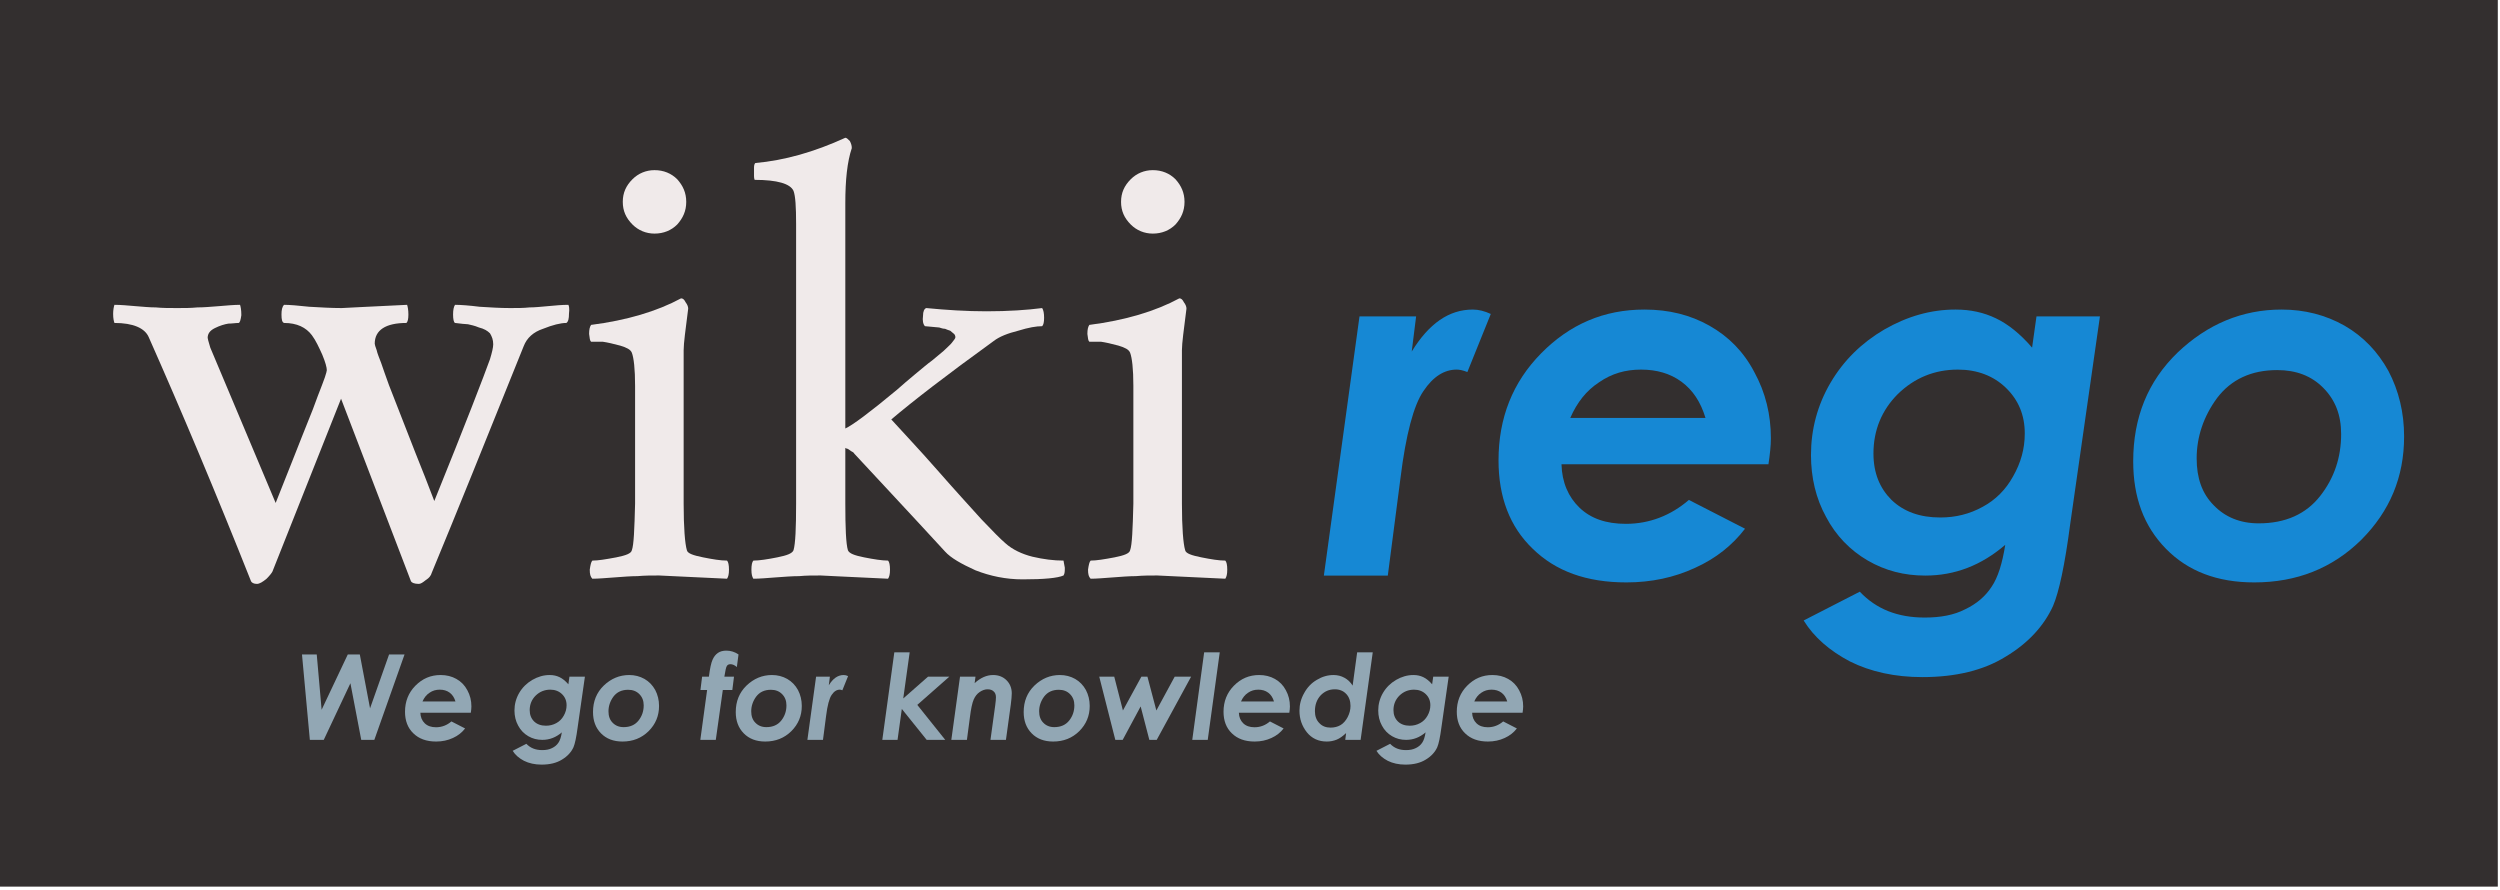
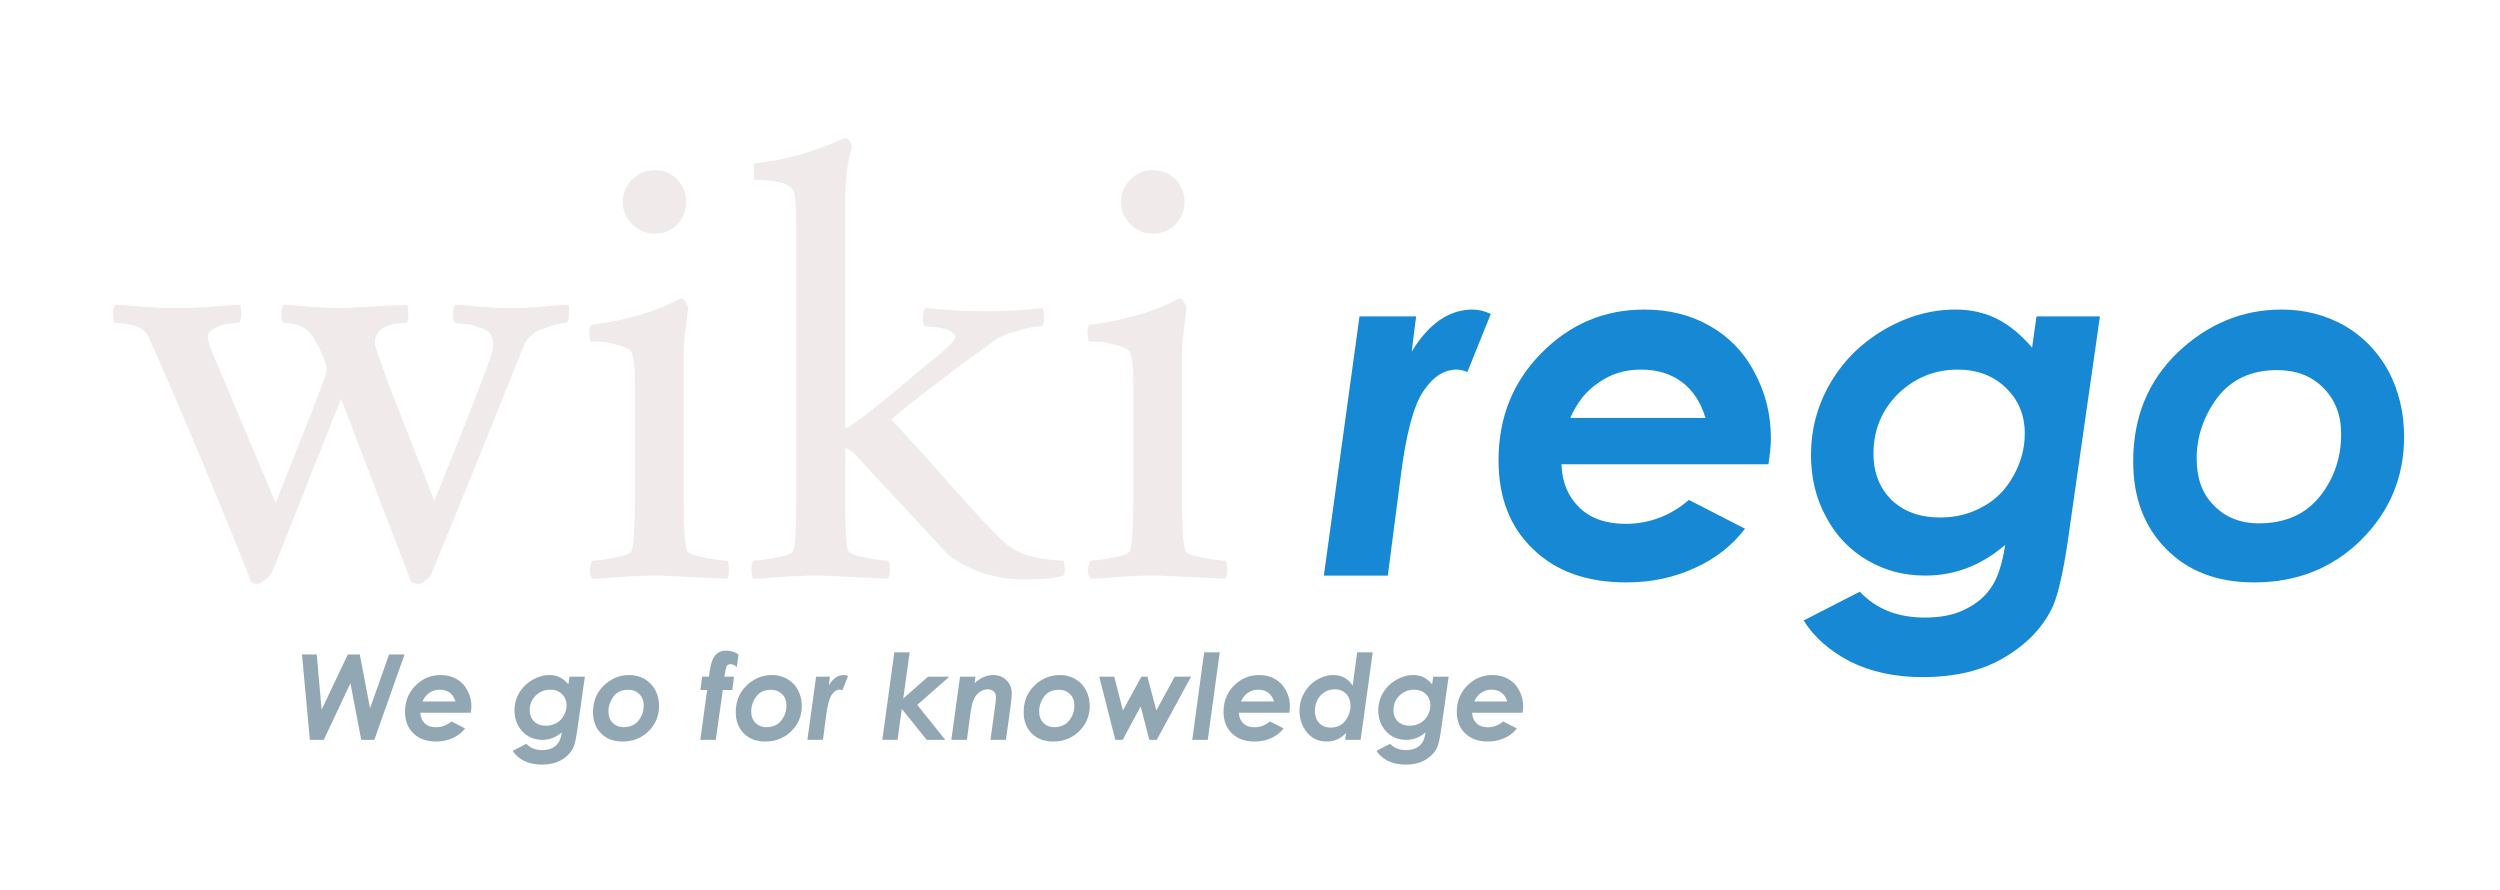
<svg xmlns="http://www.w3.org/2000/svg" width="100%" height="100%" viewBox="0 0 798 284" version="1.1" xml:space="preserve" style="fill-rule:evenodd;clip-rule:evenodd;stroke-linejoin:round;stroke-miterlimit:2;">
  <g id="Artboard1" transform="matrix(12.5892,0,0,3.47564,-179.508,-607.827)">
    <rect x="14.259" y="174.882" width="63.332" height="81.427" style="fill:none;" />
    <clipPath id="_clip1">
      <rect x="14.259" y="174.882" width="63.332" height="81.427" />
    </clipPath>
    <g clip-path="url(#_clip1)">
-       <g transform="matrix(0.0706717,0,0,0.304341,7.87628,41.5836)">
-         <rect x="84.716" y="437.256" width="902.548" height="269.777" style="fill:rgb(51,47,47);" />
-       </g>
      <g transform="matrix(0.0794333,0,0,0.287717,9.54883,111.109)">
        <g transform="matrix(37.9786,0,0,37.9786,153.26,457.818)">
          <path d="M0.064,-0.718L0.188,-0.718L0.229,-0.253L0.449,-0.718L0.55,-0.718L0.636,-0.265L0.796,-0.718L0.926,-0.718L0.672,-0L0.562,-0L0.471,-0.476L0.247,-0L0.13,-0L0.064,-0.718Z" style="fill:rgb(146,167,180);fill-rule:nonzero;" />
        </g>
        <g transform="matrix(37.9786,0,0,37.9786,187.437,457.818)">
          <path d="M0.42,-0.155L0.535,-0.096C0.509,-0.062 0.475,-0.035 0.433,-0.016C0.39,0.004 0.343,0.014 0.292,0.014C0.21,0.014 0.147,-0.009 0.1,-0.055C0.053,-0.1 0.03,-0.161 0.03,-0.236C0.03,-0.323 0.059,-0.396 0.117,-0.455C0.176,-0.515 0.246,-0.545 0.329,-0.545C0.379,-0.545 0.423,-0.534 0.462,-0.512C0.501,-0.49 0.532,-0.459 0.554,-0.417C0.577,-0.375 0.588,-0.33 0.588,-0.281C0.588,-0.266 0.586,-0.248 0.583,-0.228L0.159,-0.228C0.16,-0.191 0.173,-0.161 0.196,-0.139C0.219,-0.117 0.25,-0.106 0.291,-0.106C0.339,-0.106 0.383,-0.123 0.42,-0.155ZM0.454,-0.323C0.444,-0.356 0.428,-0.38 0.405,-0.397C0.382,-0.414 0.354,-0.422 0.322,-0.422C0.29,-0.422 0.262,-0.414 0.236,-0.396C0.21,-0.379 0.191,-0.355 0.177,-0.323L0.454,-0.323Z" style="fill:rgb(146,167,180);fill-rule:nonzero;" />
        </g>
        <g transform="matrix(37.9786,0,0,37.9786,222.374,457.818)">
          <path d="M0.492,-0.531L0.622,-0.531L0.561,-0.105C0.55,-0.021 0.538,0.034 0.526,0.062C0.507,0.104 0.474,0.139 0.429,0.166C0.384,0.194 0.327,0.208 0.258,0.208C0.202,0.208 0.152,0.197 0.11,0.176C0.068,0.154 0.036,0.126 0.015,0.092L0.13,0.033C0.164,0.069 0.208,0.086 0.263,0.086C0.295,0.086 0.323,0.081 0.346,0.069C0.369,0.058 0.387,0.043 0.4,0.023C0.413,0.004 0.422,-0.025 0.428,-0.063C0.379,-0.021 0.325,-0 0.264,-0C0.221,-0 0.182,-0.01 0.146,-0.031C0.11,-0.052 0.081,-0.082 0.061,-0.12C0.04,-0.158 0.03,-0.201 0.03,-0.247C0.03,-0.299 0.043,-0.349 0.07,-0.395C0.097,-0.441 0.134,-0.477 0.18,-0.504C0.227,-0.531 0.275,-0.545 0.326,-0.545C0.357,-0.545 0.384,-0.539 0.409,-0.527C0.434,-0.515 0.459,-0.495 0.483,-0.467L0.492,-0.531ZM0.331,-0.422C0.283,-0.422 0.242,-0.405 0.208,-0.372C0.175,-0.339 0.158,-0.298 0.158,-0.25C0.158,-0.21 0.171,-0.179 0.195,-0.155C0.22,-0.131 0.253,-0.119 0.295,-0.119C0.326,-0.119 0.355,-0.126 0.382,-0.141C0.408,-0.155 0.429,-0.176 0.444,-0.203C0.46,-0.231 0.468,-0.26 0.468,-0.291C0.468,-0.329 0.455,-0.36 0.429,-0.385C0.404,-0.409 0.371,-0.422 0.331,-0.422Z" style="fill:rgb(146,167,180);fill-rule:nonzero;" />
        </g>
        <g transform="matrix(37.9786,0,0,37.9786,247.446,457.818)">
          <path d="M0.334,-0.545C0.381,-0.545 0.424,-0.534 0.463,-0.512C0.501,-0.49 0.531,-0.459 0.553,-0.419C0.574,-0.379 0.585,-0.334 0.585,-0.285C0.585,-0.202 0.556,-0.132 0.497,-0.073C0.438,-0.015 0.365,0.014 0.278,0.014C0.202,0.014 0.142,-0.009 0.097,-0.055C0.052,-0.101 0.03,-0.16 0.03,-0.234C0.03,-0.324 0.06,-0.398 0.121,-0.457C0.182,-0.515 0.253,-0.545 0.334,-0.545ZM0.325,-0.421C0.272,-0.421 0.231,-0.402 0.202,-0.364C0.174,-0.326 0.16,-0.284 0.16,-0.24C0.16,-0.2 0.171,-0.168 0.195,-0.144C0.218,-0.12 0.249,-0.107 0.287,-0.107C0.342,-0.107 0.384,-0.126 0.413,-0.163C0.442,-0.2 0.456,-0.242 0.456,-0.29C0.456,-0.329 0.444,-0.36 0.419,-0.385C0.395,-0.409 0.364,-0.421 0.325,-0.421Z" style="fill:rgb(146,167,180);fill-rule:nonzero;" />
        </g>
        <g transform="matrix(37.9786,0,0,37.9786,282.383,457.818)">
          <path d="M0.027,-0.531L0.084,-0.531C0.093,-0.601 0.103,-0.648 0.115,-0.674C0.126,-0.699 0.141,-0.718 0.16,-0.731C0.179,-0.744 0.203,-0.75 0.231,-0.75C0.268,-0.75 0.302,-0.739 0.333,-0.718L0.319,-0.612C0.301,-0.628 0.283,-0.636 0.265,-0.636C0.251,-0.636 0.241,-0.631 0.235,-0.621C0.228,-0.611 0.222,-0.581 0.214,-0.531L0.295,-0.531L0.281,-0.419L0.201,-0.419L0.142,-0L0.012,-0L0.069,-0.419L0.013,-0.419L0.027,-0.531Z" style="fill:rgb(146,167,180);fill-rule:nonzero;" />
        </g>
        <g transform="matrix(37.9786,0,0,37.9786,293.009,457.818)">
          <path d="M0.334,-0.545C0.381,-0.545 0.424,-0.534 0.463,-0.512C0.501,-0.49 0.531,-0.459 0.553,-0.419C0.574,-0.379 0.585,-0.334 0.585,-0.285C0.585,-0.202 0.556,-0.132 0.497,-0.073C0.438,-0.015 0.365,0.014 0.278,0.014C0.202,0.014 0.142,-0.009 0.097,-0.055C0.052,-0.101 0.03,-0.16 0.03,-0.234C0.03,-0.324 0.06,-0.398 0.121,-0.457C0.182,-0.515 0.253,-0.545 0.334,-0.545ZM0.325,-0.421C0.272,-0.421 0.231,-0.402 0.202,-0.364C0.174,-0.326 0.16,-0.284 0.16,-0.24C0.16,-0.2 0.171,-0.168 0.195,-0.144C0.218,-0.12 0.249,-0.107 0.287,-0.107C0.342,-0.107 0.384,-0.126 0.413,-0.163C0.442,-0.2 0.456,-0.242 0.456,-0.29C0.456,-0.329 0.444,-0.36 0.419,-0.385C0.395,-0.409 0.364,-0.421 0.325,-0.421Z" style="fill:rgb(146,167,180);fill-rule:nonzero;" />
        </g>
        <g transform="matrix(37.9786,0,0,37.9786,317.32,457.818)">
          <path d="M0.065,-0.531L0.181,-0.531L0.172,-0.459C0.207,-0.516 0.248,-0.545 0.297,-0.545C0.309,-0.545 0.321,-0.542 0.334,-0.536L0.286,-0.417C0.276,-0.421 0.269,-0.422 0.264,-0.422C0.239,-0.422 0.216,-0.408 0.196,-0.378C0.176,-0.349 0.16,-0.289 0.149,-0.2L0.123,-0L-0.008,-0L0.065,-0.531Z" style="fill:rgb(146,167,180);fill-rule:nonzero;" />
        </g>
        <g transform="matrix(37.9786,0,0,37.9786,340.093,457.818)">
          <path d="M0.123,-0.736L0.252,-0.736L0.198,-0.348L0.406,-0.531L0.585,-0.531L0.316,-0.294L0.551,-0L0.395,-0L0.186,-0.26L0.15,-0L0.022,-0L0.123,-0.736Z" style="fill:rgb(146,167,180);fill-rule:nonzero;" />
        </g>
        <g transform="matrix(37.9786,0,0,37.9786,362.123,457.818)">
          <path d="M0.095,-0.531L0.225,-0.531L0.218,-0.477C0.268,-0.522 0.319,-0.545 0.373,-0.545C0.419,-0.545 0.457,-0.53 0.486,-0.501C0.515,-0.472 0.53,-0.435 0.53,-0.391C0.53,-0.37 0.527,-0.339 0.522,-0.298L0.481,-0L0.351,-0L0.391,-0.291C0.395,-0.32 0.397,-0.343 0.397,-0.358C0.397,-0.379 0.391,-0.396 0.378,-0.407C0.366,-0.419 0.349,-0.425 0.326,-0.425C0.304,-0.425 0.282,-0.417 0.26,-0.402C0.238,-0.387 0.222,-0.366 0.21,-0.339C0.198,-0.312 0.187,-0.262 0.178,-0.188L0.153,-0L0.022,-0L0.095,-0.531Z" style="fill:rgb(146,167,180);fill-rule:nonzero;" />
        </g>
        <g transform="matrix(37.9786,0,0,37.9786,384.914,457.818)">
          <path d="M0.334,-0.545C0.381,-0.545 0.424,-0.534 0.463,-0.512C0.501,-0.49 0.531,-0.459 0.553,-0.419C0.574,-0.379 0.585,-0.334 0.585,-0.285C0.585,-0.202 0.556,-0.132 0.497,-0.073C0.438,-0.015 0.365,0.014 0.278,0.014C0.202,0.014 0.142,-0.009 0.097,-0.055C0.052,-0.101 0.03,-0.16 0.03,-0.234C0.03,-0.324 0.06,-0.398 0.121,-0.457C0.182,-0.515 0.253,-0.545 0.334,-0.545ZM0.325,-0.421C0.272,-0.421 0.231,-0.402 0.202,-0.364C0.174,-0.326 0.16,-0.284 0.16,-0.24C0.16,-0.2 0.171,-0.168 0.195,-0.144C0.218,-0.12 0.249,-0.107 0.287,-0.107C0.342,-0.107 0.384,-0.126 0.413,-0.163C0.442,-0.2 0.456,-0.242 0.456,-0.29C0.456,-0.329 0.444,-0.36 0.419,-0.385C0.395,-0.409 0.364,-0.421 0.325,-0.421Z" style="fill:rgb(146,167,180);fill-rule:nonzero;" />
        </g>
        <g transform="matrix(37.9786,0,0,37.9786,409.226,457.818)">
          <path d="M0.025,-0.531L0.151,-0.531L0.224,-0.247L0.379,-0.531L0.43,-0.531L0.505,-0.247L0.659,-0.531L0.797,-0.531L0.508,-0L0.446,-0L0.373,-0.281L0.222,-0L0.16,-0L0.025,-0.531Z" style="fill:rgb(146,167,180);fill-rule:nonzero;" />
        </g>
        <g transform="matrix(37.9786,0,0,37.9786,439.601,457.818)">
          <path d="M0.107,-0.736L0.238,-0.736L0.137,-0L0.007,-0L0.107,-0.736Z" style="fill:rgb(146,167,180);fill-rule:nonzero;" />
        </g>
        <g transform="matrix(37.9786,0,0,37.9786,448.706,457.818)">
          <path d="M0.42,-0.155L0.535,-0.096C0.509,-0.062 0.475,-0.035 0.433,-0.016C0.39,0.004 0.343,0.014 0.292,0.014C0.21,0.014 0.147,-0.009 0.1,-0.055C0.053,-0.1 0.03,-0.161 0.03,-0.236C0.03,-0.323 0.059,-0.396 0.117,-0.455C0.176,-0.515 0.246,-0.545 0.329,-0.545C0.379,-0.545 0.423,-0.534 0.462,-0.512C0.501,-0.49 0.532,-0.459 0.554,-0.417C0.577,-0.375 0.588,-0.33 0.588,-0.281C0.588,-0.266 0.586,-0.248 0.583,-0.228L0.159,-0.228C0.16,-0.191 0.173,-0.161 0.196,-0.139C0.219,-0.117 0.25,-0.106 0.291,-0.106C0.339,-0.106 0.383,-0.123 0.42,-0.155ZM0.454,-0.323C0.444,-0.356 0.428,-0.38 0.405,-0.397C0.382,-0.414 0.354,-0.422 0.322,-0.422C0.29,-0.422 0.262,-0.414 0.236,-0.396C0.21,-0.379 0.191,-0.355 0.177,-0.323L0.454,-0.323Z" style="fill:rgb(146,167,180);fill-rule:nonzero;" />
        </g>
        <g transform="matrix(37.9786,0,0,37.9786,473.018,457.818)">
          <path d="M0.513,-0.736L0.644,-0.736L0.542,-0L0.413,-0L0.42,-0.057C0.392,-0.031 0.366,-0.012 0.341,-0.002C0.316,0.008 0.289,0.014 0.258,0.014C0.188,0.014 0.132,-0.012 0.09,-0.064C0.049,-0.116 0.028,-0.176 0.028,-0.245C0.028,-0.297 0.041,-0.347 0.068,-0.394C0.094,-0.442 0.13,-0.479 0.175,-0.505C0.22,-0.532 0.266,-0.545 0.315,-0.545C0.348,-0.545 0.379,-0.537 0.406,-0.522C0.434,-0.507 0.457,-0.485 0.475,-0.456L0.513,-0.736ZM0.289,-0.103C0.321,-0.103 0.349,-0.11 0.373,-0.124C0.397,-0.138 0.417,-0.161 0.433,-0.191C0.449,-0.222 0.457,-0.253 0.457,-0.285C0.457,-0.327 0.445,-0.361 0.421,-0.386C0.397,-0.412 0.364,-0.425 0.325,-0.425C0.278,-0.425 0.239,-0.408 0.206,-0.374C0.174,-0.339 0.158,-0.295 0.158,-0.241C0.158,-0.2 0.17,-0.166 0.195,-0.141C0.219,-0.115 0.251,-0.103 0.289,-0.103Z" style="fill:rgb(146,167,180);fill-rule:nonzero;" />
        </g>
        <g transform="matrix(37.9786,0,0,37.9786,498.089,457.818)">
          <path d="M0.492,-0.531L0.622,-0.531L0.561,-0.105C0.55,-0.021 0.538,0.034 0.526,0.062C0.507,0.104 0.474,0.139 0.429,0.166C0.384,0.194 0.327,0.208 0.258,0.208C0.202,0.208 0.152,0.197 0.11,0.176C0.068,0.154 0.036,0.126 0.015,0.092L0.13,0.033C0.164,0.069 0.208,0.086 0.263,0.086C0.295,0.086 0.323,0.081 0.346,0.069C0.369,0.058 0.387,0.043 0.4,0.023C0.413,0.004 0.422,-0.025 0.428,-0.063C0.379,-0.021 0.325,-0 0.264,-0C0.221,-0 0.182,-0.01 0.146,-0.031C0.11,-0.052 0.081,-0.082 0.061,-0.12C0.04,-0.158 0.03,-0.201 0.03,-0.247C0.03,-0.299 0.043,-0.349 0.07,-0.395C0.097,-0.441 0.134,-0.477 0.18,-0.504C0.227,-0.531 0.275,-0.545 0.326,-0.545C0.357,-0.545 0.384,-0.539 0.409,-0.527C0.434,-0.515 0.459,-0.495 0.483,-0.467L0.492,-0.531ZM0.331,-0.422C0.283,-0.422 0.242,-0.405 0.208,-0.372C0.175,-0.339 0.158,-0.298 0.158,-0.25C0.158,-0.21 0.171,-0.179 0.195,-0.155C0.22,-0.131 0.253,-0.119 0.295,-0.119C0.326,-0.119 0.355,-0.126 0.382,-0.141C0.408,-0.155 0.429,-0.176 0.444,-0.203C0.46,-0.231 0.468,-0.26 0.468,-0.291C0.468,-0.329 0.455,-0.36 0.429,-0.385C0.404,-0.409 0.371,-0.422 0.331,-0.422Z" style="fill:rgb(146,167,180);fill-rule:nonzero;" />
        </g>
        <g transform="matrix(37.9786,0,0,37.9786,523.161,457.818)">
          <path d="M0.42,-0.155L0.535,-0.096C0.509,-0.062 0.475,-0.035 0.433,-0.016C0.39,0.004 0.343,0.014 0.292,0.014C0.21,0.014 0.147,-0.009 0.1,-0.055C0.053,-0.1 0.03,-0.161 0.03,-0.236C0.03,-0.323 0.059,-0.396 0.117,-0.455C0.176,-0.515 0.246,-0.545 0.329,-0.545C0.379,-0.545 0.423,-0.534 0.462,-0.512C0.501,-0.49 0.532,-0.459 0.554,-0.417C0.577,-0.375 0.588,-0.33 0.588,-0.281C0.588,-0.266 0.586,-0.248 0.583,-0.228L0.159,-0.228C0.16,-0.191 0.173,-0.161 0.196,-0.139C0.219,-0.117 0.25,-0.106 0.291,-0.106C0.339,-0.106 0.383,-0.123 0.42,-0.155ZM0.454,-0.323C0.444,-0.356 0.428,-0.38 0.405,-0.397C0.382,-0.414 0.354,-0.422 0.322,-0.422C0.29,-0.422 0.262,-0.414 0.236,-0.396C0.21,-0.379 0.191,-0.355 0.177,-0.323L0.454,-0.323Z" style="fill:rgb(146,167,180);fill-rule:nonzero;" />
        </g>
      </g>
      <g transform="matrix(0.0794333,0,0,0.287717,-4.88979,109.619)">
        <g transform="matrix(206.682,0,0,206.682,277.179,410.937)">
          <path d="M0.099,-0.415C0.11,-0.415 0.12,-0.415 0.13,-0.416C0.14,-0.416 0.151,-0.417 0.164,-0.418C0.176,-0.419 0.187,-0.42 0.196,-0.42C0.197,-0.417 0.198,-0.412 0.198,-0.404C0.197,-0.397 0.196,-0.393 0.194,-0.392C0.189,-0.392 0.184,-0.391 0.178,-0.391C0.172,-0.39 0.165,-0.388 0.157,-0.384C0.149,-0.38 0.146,-0.375 0.146,-0.369C0.146,-0.368 0.147,-0.364 0.15,-0.354C0.157,-0.337 0.191,-0.257 0.251,-0.114C0.259,-0.134 0.268,-0.157 0.278,-0.182C0.288,-0.208 0.296,-0.227 0.301,-0.24C0.306,-0.252 0.311,-0.265 0.316,-0.279C0.321,-0.292 0.325,-0.302 0.327,-0.308C0.329,-0.314 0.33,-0.318 0.33,-0.319C0.33,-0.323 0.328,-0.331 0.323,-0.343C0.318,-0.354 0.313,-0.365 0.307,-0.373C0.298,-0.385 0.284,-0.392 0.264,-0.392C0.261,-0.393 0.26,-0.397 0.26,-0.405C0.26,-0.412 0.261,-0.417 0.264,-0.42C0.272,-0.42 0.285,-0.419 0.303,-0.417C0.321,-0.416 0.337,-0.415 0.353,-0.415C0.355,-0.415 0.389,-0.417 0.454,-0.42C0.455,-0.417 0.456,-0.412 0.456,-0.405C0.456,-0.398 0.455,-0.394 0.453,-0.392C0.421,-0.392 0.404,-0.381 0.404,-0.36C0.404,-0.359 0.405,-0.355 0.407,-0.35C0.408,-0.345 0.411,-0.338 0.414,-0.33C0.417,-0.321 0.421,-0.31 0.426,-0.296L0.467,-0.191C0.477,-0.166 0.487,-0.141 0.496,-0.117C0.545,-0.238 0.573,-0.311 0.582,-0.336C0.585,-0.346 0.587,-0.354 0.587,-0.359C0.587,-0.366 0.585,-0.371 0.582,-0.376C0.578,-0.38 0.573,-0.383 0.565,-0.385C0.558,-0.388 0.552,-0.389 0.548,-0.39C0.544,-0.39 0.537,-0.391 0.528,-0.392C0.526,-0.393 0.525,-0.398 0.525,-0.405C0.525,-0.412 0.526,-0.417 0.528,-0.42C0.537,-0.42 0.55,-0.419 0.566,-0.417C0.582,-0.416 0.598,-0.415 0.613,-0.415C0.624,-0.415 0.634,-0.415 0.643,-0.416C0.651,-0.416 0.661,-0.417 0.672,-0.418C0.683,-0.419 0.693,-0.42 0.703,-0.42C0.704,-0.419 0.705,-0.414 0.704,-0.406C0.704,-0.399 0.703,-0.394 0.7,-0.392C0.691,-0.392 0.679,-0.389 0.664,-0.383C0.649,-0.378 0.639,-0.369 0.634,-0.356C0.576,-0.212 0.529,-0.095 0.492,-0.006C0.491,-0.002 0.488,0.002 0.483,0.005C0.478,0.009 0.475,0.011 0.472,0.011C0.465,0.011 0.461,0.009 0.46,0.007L0.352,-0.275L0.246,-0.008C0.245,-0.006 0.242,-0.002 0.237,0.003C0.231,0.008 0.226,0.011 0.222,0.011C0.217,0.011 0.214,0.009 0.213,0.007C0.159,-0.129 0.106,-0.255 0.055,-0.37C0.049,-0.384 0.031,-0.392 0.002,-0.392C0.001,-0.395 0,-0.399 0,-0.406C0,-0.412 0.001,-0.417 0.002,-0.42C0.012,-0.42 0.022,-0.419 0.034,-0.418C0.046,-0.417 0.057,-0.416 0.066,-0.416C0.076,-0.415 0.087,-0.415 0.099,-0.415Z" style="fill:rgb(240,234,234);fill-rule:nonzero;" />
        </g>
        <g transform="matrix(206.682,0,0,206.682,422.704,410.937)">
          <path d="M0.098,-0.544C0.088,-0.554 0.083,-0.565 0.083,-0.579C0.083,-0.593 0.088,-0.604 0.098,-0.614C0.107,-0.623 0.119,-0.628 0.132,-0.628C0.146,-0.628 0.158,-0.623 0.167,-0.614C0.176,-0.604 0.181,-0.593 0.181,-0.579C0.181,-0.565 0.176,-0.554 0.167,-0.544C0.158,-0.535 0.146,-0.53 0.132,-0.53C0.119,-0.53 0.107,-0.535 0.098,-0.544ZM0.177,-0.35L0.177,-0.113C0.177,-0.076 0.179,-0.051 0.182,-0.041C0.183,-0.036 0.192,-0.033 0.207,-0.03C0.222,-0.027 0.234,-0.025 0.244,-0.025C0.246,-0.023 0.247,-0.018 0.247,-0.011C0.247,-0.004 0.246,0 0.244,0.003C0.177,-0 0.142,-0.002 0.139,-0.002C0.128,-0.002 0.117,-0.002 0.106,-0.001C0.096,-0.001 0.083,-0 0.07,0.001C0.056,0.002 0.045,0.003 0.036,0.003C0.033,0 0.032,-0.004 0.032,-0.011C0.033,-0.018 0.034,-0.023 0.036,-0.025C0.045,-0.025 0.057,-0.027 0.073,-0.03C0.088,-0.033 0.096,-0.036 0.097,-0.041C0.1,-0.049 0.101,-0.073 0.102,-0.113L0.102,-0.295C0.102,-0.321 0.1,-0.338 0.097,-0.346C0.095,-0.351 0.089,-0.354 0.079,-0.357C0.068,-0.36 0.059,-0.362 0.052,-0.363C0.045,-0.363 0.039,-0.363 0.034,-0.363C0.032,-0.365 0.032,-0.368 0.031,-0.375C0.031,-0.382 0.032,-0.386 0.034,-0.389C0.089,-0.396 0.136,-0.41 0.173,-0.43C0.176,-0.43 0.178,-0.428 0.18,-0.424C0.183,-0.42 0.184,-0.417 0.184,-0.414C0.18,-0.382 0.177,-0.361 0.177,-0.35Z" style="fill:rgb(240,234,234);fill-rule:nonzero;" />
        </g>
        <g transform="matrix(206.682,0,0,206.682,477.201,410.937)">
          <path d="M0.163,-0.113C0.163,-0.076 0.164,-0.051 0.167,-0.041C0.169,-0.036 0.177,-0.033 0.192,-0.03C0.207,-0.027 0.22,-0.025 0.229,-0.025C0.231,-0.023 0.232,-0.018 0.232,-0.011C0.232,-0.004 0.231,0 0.229,0.003C0.162,-0 0.127,-0.002 0.125,-0.002C0.113,-0.002 0.102,-0.002 0.092,-0.001C0.081,-0.001 0.069,-0 0.055,0.001C0.042,0.002 0.03,0.003 0.021,0.003C0.019,0 0.018,-0.004 0.018,-0.011C0.018,-0.018 0.019,-0.023 0.021,-0.025C0.03,-0.025 0.043,-0.027 0.058,-0.03C0.073,-0.033 0.081,-0.036 0.083,-0.041C0.086,-0.051 0.087,-0.076 0.087,-0.113L0.087,-0.545C0.087,-0.571 0.086,-0.588 0.083,-0.596C0.078,-0.607 0.058,-0.613 0.023,-0.613C0.023,-0.613 0.022,-0.615 0.022,-0.619C0.022,-0.623 0.022,-0.628 0.022,-0.632C0.022,-0.636 0.023,-0.638 0.024,-0.639C0.069,-0.643 0.115,-0.656 0.163,-0.678C0.165,-0.678 0.167,-0.676 0.17,-0.673C0.172,-0.669 0.173,-0.666 0.173,-0.662C0.166,-0.641 0.163,-0.613 0.163,-0.577L0.163,-0.229C0.174,-0.234 0.201,-0.254 0.243,-0.289C0.251,-0.296 0.26,-0.304 0.271,-0.313C0.282,-0.322 0.29,-0.329 0.297,-0.334C0.303,-0.339 0.309,-0.344 0.315,-0.349C0.321,-0.355 0.326,-0.359 0.328,-0.362C0.331,-0.366 0.333,-0.368 0.333,-0.37C0.333,-0.372 0.332,-0.374 0.331,-0.375C0.329,-0.377 0.327,-0.378 0.325,-0.38C0.322,-0.381 0.319,-0.382 0.317,-0.383C0.314,-0.383 0.311,-0.384 0.308,-0.385L0.286,-0.387C0.283,-0.39 0.282,-0.396 0.283,-0.403C0.283,-0.41 0.285,-0.414 0.288,-0.415C0.319,-0.412 0.35,-0.41 0.381,-0.41C0.415,-0.41 0.444,-0.412 0.467,-0.415C0.469,-0.412 0.47,-0.407 0.47,-0.4C0.47,-0.393 0.469,-0.389 0.467,-0.387C0.458,-0.387 0.446,-0.385 0.43,-0.38C0.414,-0.376 0.401,-0.371 0.392,-0.364C0.32,-0.312 0.267,-0.271 0.234,-0.243C0.252,-0.223 0.276,-0.198 0.304,-0.166C0.332,-0.134 0.355,-0.109 0.373,-0.089C0.391,-0.07 0.403,-0.058 0.41,-0.052C0.421,-0.042 0.436,-0.035 0.452,-0.031C0.469,-0.027 0.485,-0.025 0.5,-0.025C0.5,-0.024 0.501,-0.02 0.502,-0.014C0.502,-0.009 0.502,-0.005 0.5,-0.002C0.491,0.002 0.47,0.004 0.437,0.004C0.411,0.004 0.387,-0.001 0.364,-0.01C0.342,-0.02 0.326,-0.029 0.317,-0.039C0.261,-0.1 0.214,-0.15 0.177,-0.19C0.176,-0.192 0.174,-0.193 0.172,-0.194C0.169,-0.196 0.167,-0.198 0.165,-0.198L0.163,-0.199L0.163,-0.113Z" style="fill:rgb(240,234,234);fill-rule:nonzero;" />
        </g>
        <g transform="matrix(206.682,0,0,206.682,581.753,410.937)">
          <path d="M0.098,-0.544C0.088,-0.554 0.083,-0.565 0.083,-0.579C0.083,-0.593 0.088,-0.604 0.098,-0.614C0.107,-0.623 0.119,-0.628 0.132,-0.628C0.146,-0.628 0.158,-0.623 0.167,-0.614C0.176,-0.604 0.181,-0.593 0.181,-0.579C0.181,-0.565 0.176,-0.554 0.167,-0.544C0.158,-0.535 0.146,-0.53 0.132,-0.53C0.119,-0.53 0.107,-0.535 0.098,-0.544ZM0.177,-0.35L0.177,-0.113C0.177,-0.076 0.179,-0.051 0.182,-0.041C0.183,-0.036 0.192,-0.033 0.207,-0.03C0.222,-0.027 0.234,-0.025 0.244,-0.025C0.246,-0.023 0.247,-0.018 0.247,-0.011C0.247,-0.004 0.246,0 0.244,0.003C0.177,-0 0.142,-0.002 0.139,-0.002C0.128,-0.002 0.117,-0.002 0.106,-0.001C0.096,-0.001 0.083,-0 0.07,0.001C0.056,0.002 0.045,0.003 0.036,0.003C0.033,0 0.032,-0.004 0.032,-0.011C0.033,-0.018 0.034,-0.023 0.036,-0.025C0.045,-0.025 0.057,-0.027 0.073,-0.03C0.088,-0.033 0.096,-0.036 0.097,-0.041C0.1,-0.049 0.101,-0.073 0.102,-0.113L0.102,-0.295C0.102,-0.321 0.1,-0.338 0.097,-0.346C0.095,-0.351 0.089,-0.354 0.079,-0.357C0.068,-0.36 0.059,-0.362 0.052,-0.363C0.045,-0.363 0.039,-0.363 0.034,-0.363C0.032,-0.365 0.032,-0.368 0.031,-0.375C0.031,-0.382 0.032,-0.386 0.034,-0.389C0.089,-0.396 0.136,-0.41 0.173,-0.43C0.176,-0.43 0.178,-0.428 0.18,-0.424C0.183,-0.42 0.184,-0.417 0.184,-0.414C0.18,-0.382 0.177,-0.361 0.177,-0.35Z" style="fill:rgb(240,234,234);fill-rule:nonzero;" />
        </g>
      </g>
      <g transform="matrix(0.0673645,0,0,0.244002,30.4715,88.9409)">
        <g transform="matrix(183.717,0,0,183.717,259.084,568.855)">
          <path d="M0.065,-0.531L0.181,-0.531L0.172,-0.459C0.207,-0.516 0.248,-0.545 0.297,-0.545C0.309,-0.545 0.321,-0.542 0.334,-0.536L0.286,-0.417C0.276,-0.421 0.269,-0.422 0.264,-0.422C0.239,-0.422 0.216,-0.408 0.196,-0.378C0.176,-0.349 0.16,-0.289 0.149,-0.2L0.123,-0L-0.008,-0L0.065,-0.531Z" style="fill:rgb(22,136,212);fill-rule:nonzero;" />
        </g>
        <g transform="matrix(183.717,0,0,183.717,317.842,568.855)">
          <path d="M0.42,-0.155L0.535,-0.096C0.509,-0.062 0.475,-0.035 0.433,-0.016C0.39,0.004 0.343,0.014 0.292,0.014C0.21,0.014 0.147,-0.009 0.1,-0.055C0.053,-0.1 0.03,-0.161 0.03,-0.236C0.03,-0.323 0.059,-0.396 0.117,-0.455C0.176,-0.515 0.246,-0.545 0.329,-0.545C0.379,-0.545 0.423,-0.534 0.462,-0.512C0.501,-0.49 0.532,-0.459 0.554,-0.417C0.577,-0.375 0.588,-0.33 0.588,-0.281C0.588,-0.266 0.586,-0.248 0.583,-0.228L0.159,-0.228C0.16,-0.191 0.173,-0.161 0.196,-0.139C0.219,-0.117 0.25,-0.106 0.291,-0.106C0.339,-0.106 0.383,-0.123 0.42,-0.155ZM0.454,-0.323C0.444,-0.356 0.428,-0.38 0.405,-0.397C0.382,-0.414 0.354,-0.422 0.322,-0.422C0.29,-0.422 0.262,-0.414 0.236,-0.396C0.21,-0.379 0.191,-0.355 0.177,-0.323L0.454,-0.323Z" style="fill:rgb(22,136,212);fill-rule:nonzero;" />
        </g>
        <g transform="matrix(183.717,0,0,183.717,435.446,568.855)">
          <path d="M0.492,-0.531L0.622,-0.531L0.561,-0.105C0.55,-0.021 0.538,0.034 0.526,0.062C0.507,0.104 0.474,0.139 0.429,0.166C0.384,0.194 0.327,0.208 0.258,0.208C0.202,0.208 0.152,0.197 0.11,0.176C0.068,0.154 0.036,0.126 0.015,0.092L0.13,0.033C0.164,0.069 0.208,0.086 0.263,0.086C0.295,0.086 0.323,0.081 0.346,0.069C0.369,0.058 0.387,0.043 0.4,0.023C0.413,0.004 0.422,-0.025 0.428,-0.063C0.379,-0.021 0.325,-0 0.264,-0C0.221,-0 0.182,-0.01 0.146,-0.031C0.11,-0.052 0.081,-0.082 0.061,-0.12C0.04,-0.158 0.03,-0.201 0.03,-0.247C0.03,-0.299 0.043,-0.349 0.07,-0.395C0.097,-0.441 0.134,-0.477 0.18,-0.504C0.227,-0.531 0.275,-0.545 0.326,-0.545C0.357,-0.545 0.384,-0.539 0.409,-0.527C0.434,-0.515 0.459,-0.495 0.483,-0.467L0.492,-0.531ZM0.331,-0.422C0.283,-0.422 0.242,-0.405 0.208,-0.372C0.175,-0.339 0.158,-0.298 0.158,-0.25C0.158,-0.21 0.171,-0.179 0.195,-0.155C0.22,-0.131 0.253,-0.119 0.295,-0.119C0.326,-0.119 0.355,-0.126 0.382,-0.141C0.408,-0.155 0.429,-0.176 0.444,-0.203C0.46,-0.231 0.468,-0.26 0.468,-0.291C0.468,-0.329 0.455,-0.36 0.429,-0.385C0.404,-0.409 0.371,-0.422 0.331,-0.422Z" style="fill:rgb(22,136,212);fill-rule:nonzero;" />
        </g>
        <g transform="matrix(183.717,0,0,183.717,556.728,568.855)">
          <path d="M0.334,-0.545C0.381,-0.545 0.424,-0.534 0.463,-0.512C0.501,-0.49 0.531,-0.459 0.553,-0.419C0.574,-0.379 0.585,-0.334 0.585,-0.285C0.585,-0.202 0.556,-0.132 0.497,-0.073C0.438,-0.015 0.365,0.014 0.278,0.014C0.202,0.014 0.142,-0.009 0.097,-0.055C0.052,-0.101 0.03,-0.16 0.03,-0.234C0.03,-0.324 0.06,-0.398 0.121,-0.457C0.182,-0.515 0.253,-0.545 0.334,-0.545ZM0.325,-0.421C0.272,-0.421 0.231,-0.402 0.202,-0.364C0.174,-0.326 0.16,-0.284 0.16,-0.24C0.16,-0.2 0.171,-0.168 0.195,-0.144C0.218,-0.12 0.249,-0.107 0.287,-0.107C0.342,-0.107 0.384,-0.126 0.413,-0.163C0.442,-0.2 0.456,-0.242 0.456,-0.29C0.456,-0.329 0.444,-0.36 0.419,-0.385C0.395,-0.409 0.364,-0.421 0.325,-0.421Z" style="fill:rgb(22,136,212);fill-rule:nonzero;" />
        </g>
      </g>
    </g>
  </g>
</svg>
